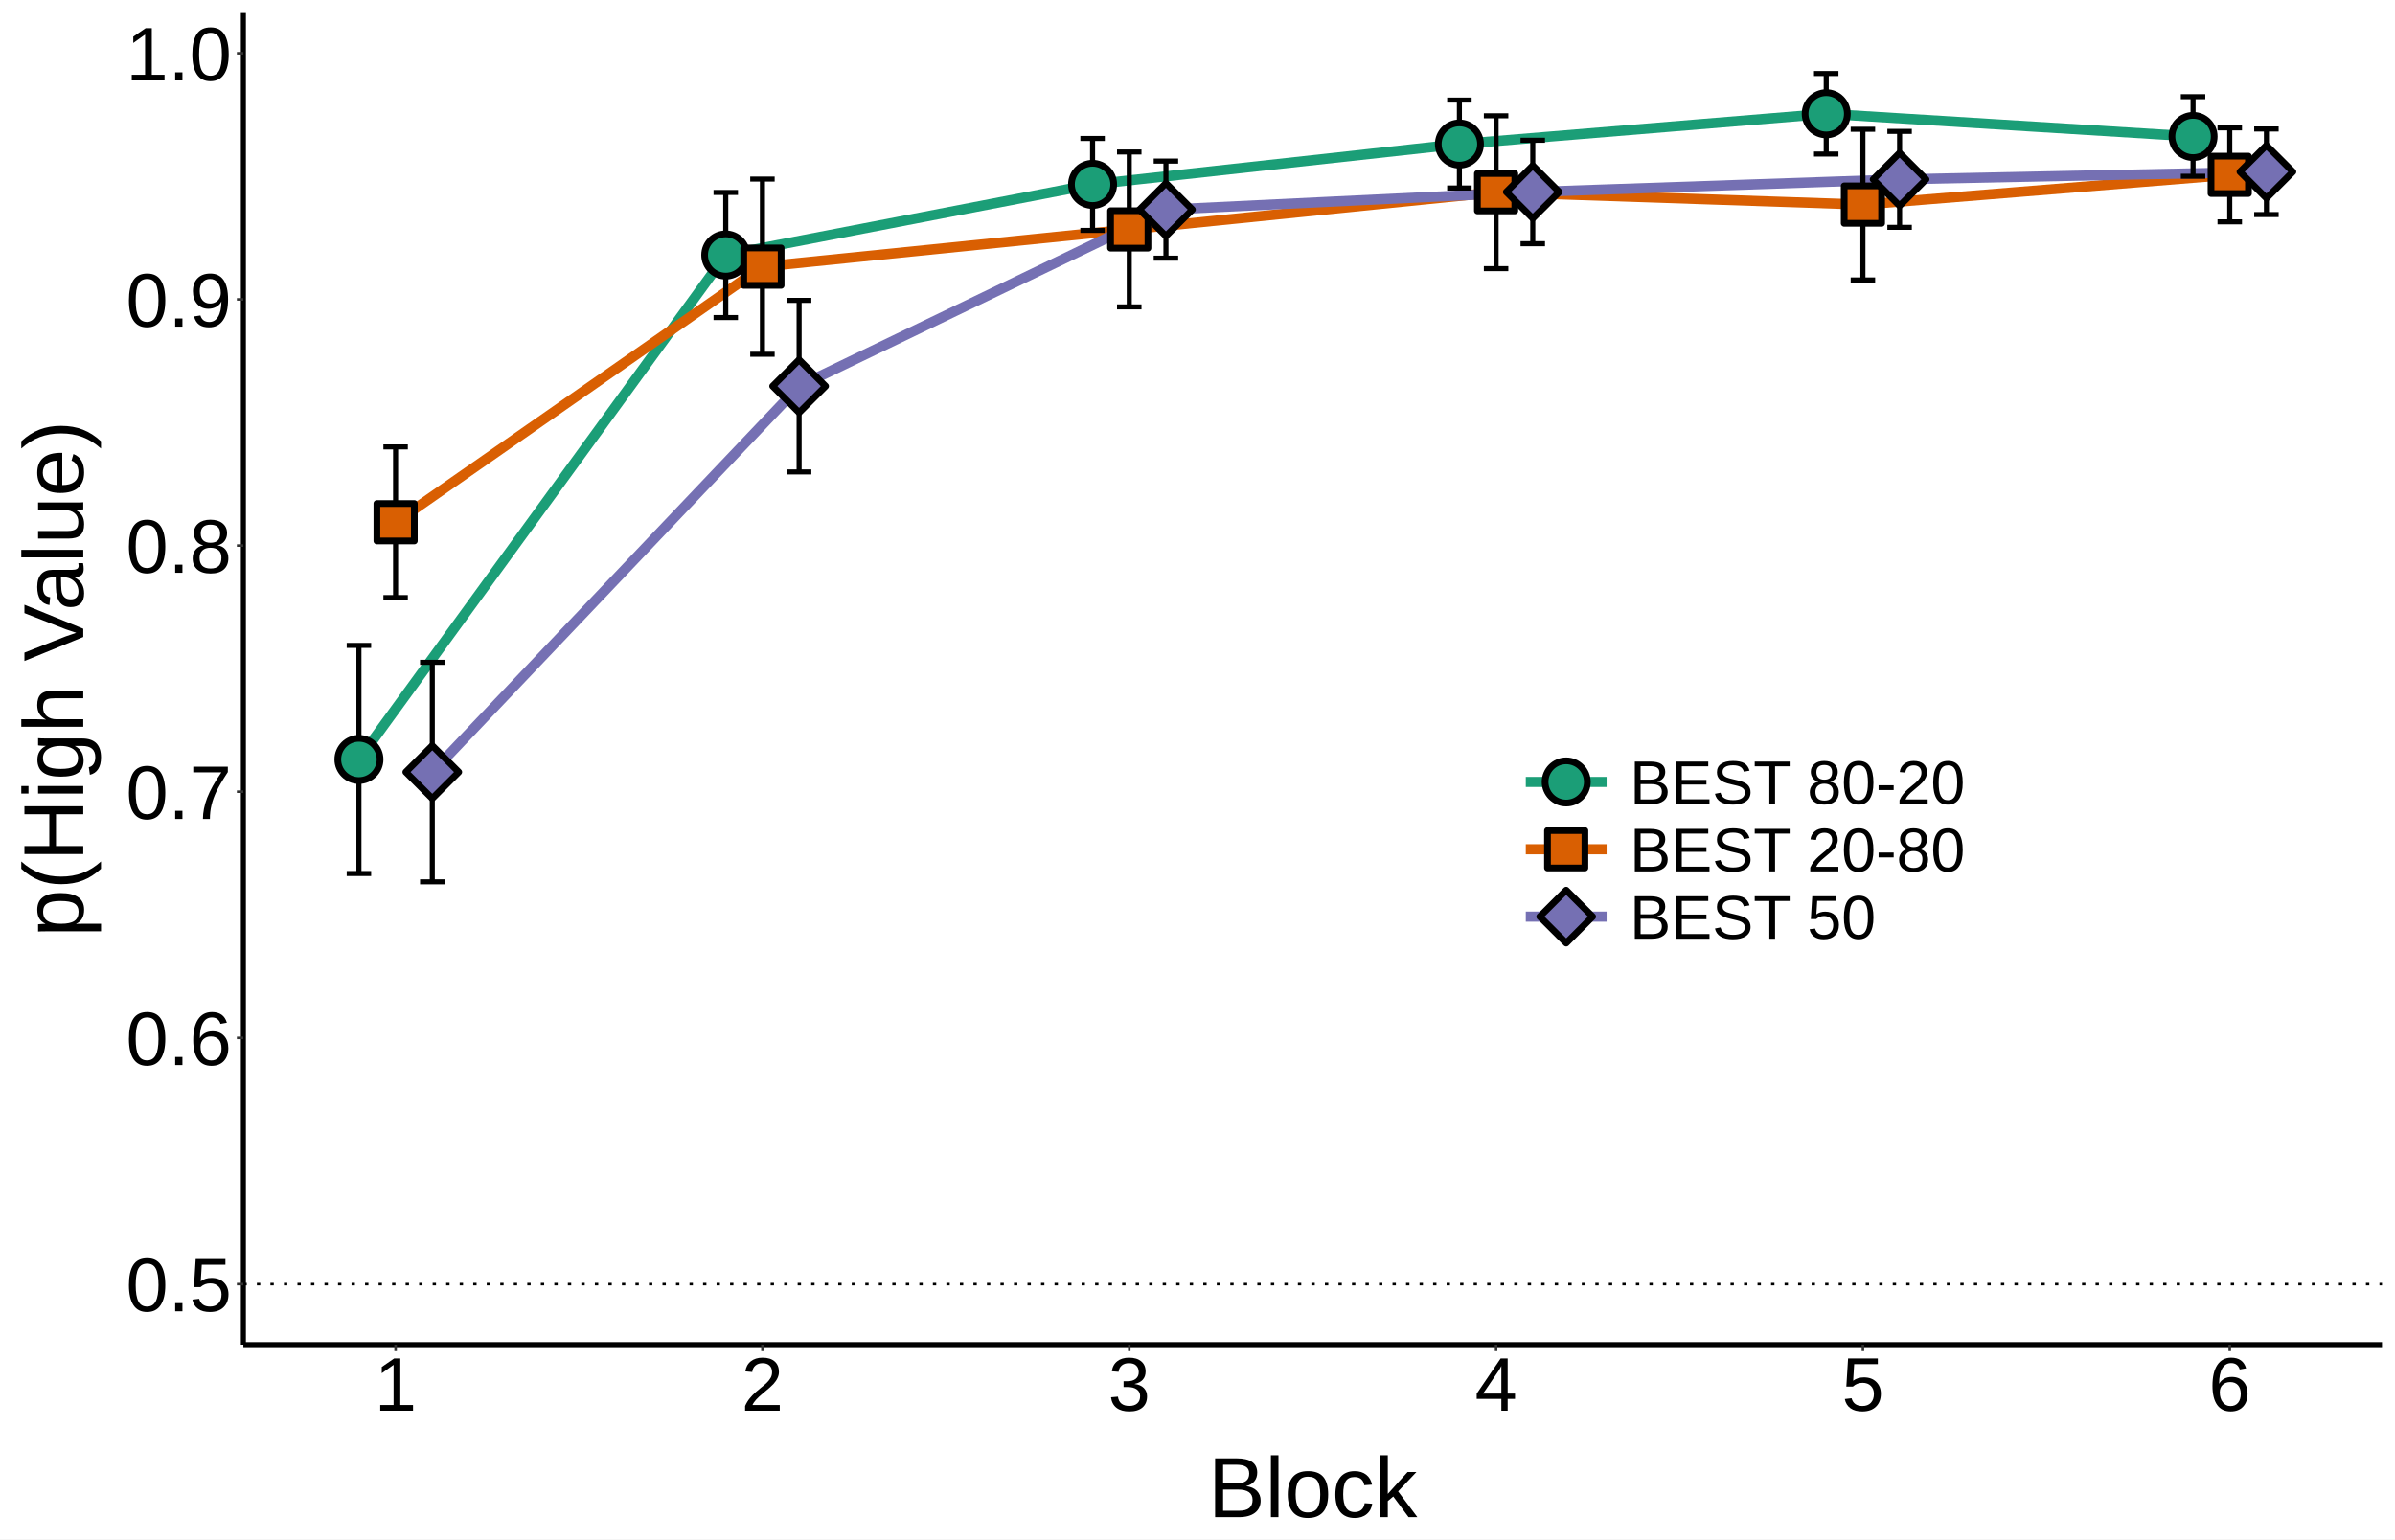
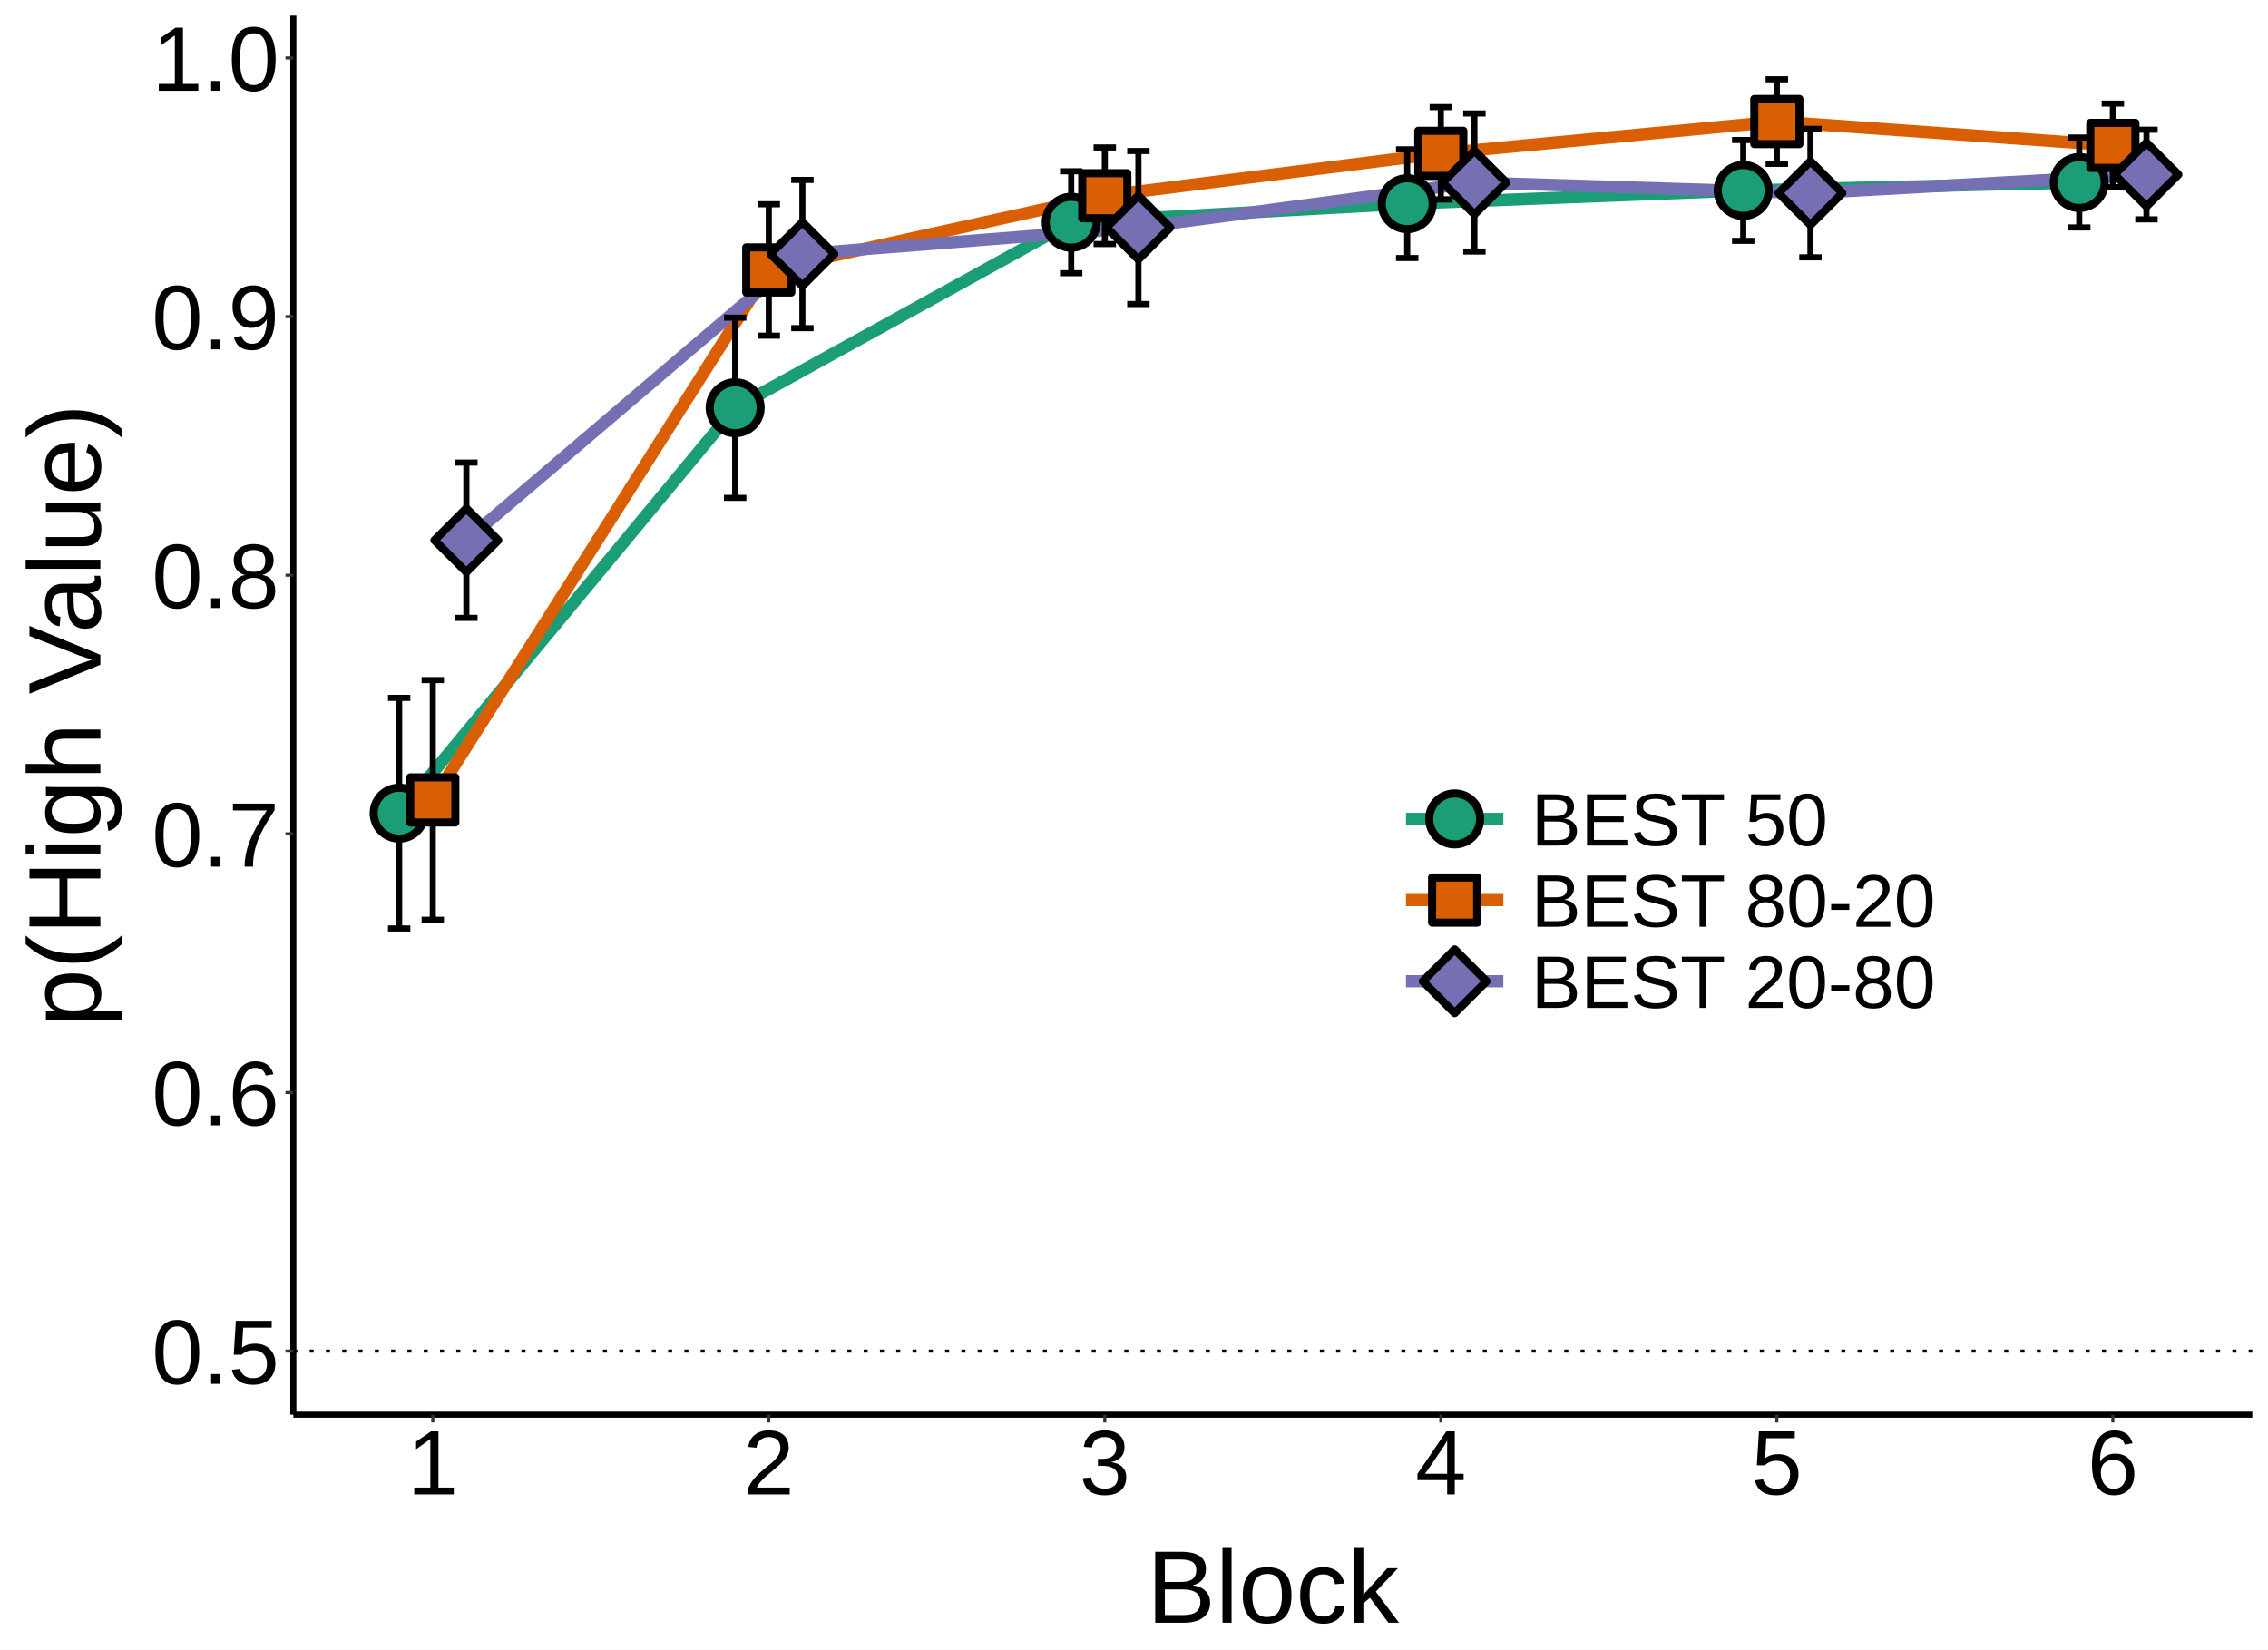
- <svg xmlns="http://www.w3.org/2000/svg" class="svglite" width="1008.00pt" height="648.00pt" viewBox="0 0 1008.00 648.00">
+ <svg xmlns="http://www.w3.org/2000/svg" class="svglite" width="792.00pt" height="576.00pt" viewBox="0 0 792.00 576.00">
  <defs>
    <style type="text/css">
    .svglite line, .svglite polyline, .svglite polygon, .svglite path, .svglite rect, .svglite circle {
      fill: none;
      stroke: #000000;
      stroke-linecap: round;
      stroke-linejoin: round;
      stroke-miterlimit: 10.00;
    }
    .svglite text {
      white-space: pre;
    }
  </style>
  </defs>
  <rect width="100%" height="100%" style="stroke: none; fill: #FFFFFF;" />
  <defs>
-     <clipPath id="cpMC4wMHwxMDA4LjAwfDAuMDB8NjQ4LjAw">
-       <rect x="0.00" y="0.00" width="1008.00" height="648.00" />
+     <clipPath id="cpMC4wMHw3OTIuMDB8MC4wMHw1NzYuMDA=">
+       <rect x="0.00" y="0.00" width="792.00" height="576.00" />
    </clipPath>
  </defs>
-   <g clip-path="url(#cpMC4wMHwxMDA4LjAwfDAuMDB8NjQ4LjAw)">
-     <rect x="0.00" y="0.00" width="1008.00" height="648.00" style="stroke-width: 1.07; stroke: #FFFFFF; fill: #FFFFFF;" />
+   <g clip-path="url(#cpMC4wMHw3OTIuMDB8MC4wMHw1NzYuMDA=)">
+     <rect x="0.00" y="0.00" width="792.00" height="576.00" style="stroke-width: 1.07; stroke: #FFFFFF; fill: #FFFFFF;" />
  </g>
  <defs>
-     <clipPath id="cpMTAyLjQzfDEwMDIuNTJ8NS40OHw1NjYuMDg=">
-       <rect x="102.43" y="5.48" width="900.09" height="560.60" />
+     <clipPath id="cpMTAyLjQzfDc4Ni41Mnw1LjQ4fDQ5NC4wOA==">
+       <rect x="102.43" y="5.48" width="684.09" height="488.60" />
    </clipPath>
  </defs>
-   <g clip-path="url(#cpMTAyLjQzfDEwMDIuNTJ8NS40OHw1NjYuMDg=)">
-     <rect x="102.43" y="5.48" width="900.09" height="560.60" style="stroke-width: 1.07; stroke: none; fill: #FFFFFF;" />
-     <line x1="102.43" y1="540.60" x2="1002.52" y2="540.60" style="stroke-width: 1.07; stroke-dasharray: 1.42,4.27; stroke-linecap: butt;" />
-     <polyline points="151.06,319.73 305.45,107.36 459.84,77.63 614.23,60.64 768.62,47.90 923.01,57.46 " style="stroke-width: 4.27; stroke: #1B9E77; stroke-linecap: butt;" />
-     <polyline points="166.50,219.87 320.89,112.26 475.28,96.59 629.67,80.92 784.06,86.14 938.45,73.61 " style="stroke-width: 4.27; stroke: #D95F02; stroke-linecap: butt;" />
-     <polyline points="181.94,325.04 336.33,162.58 490.72,88.25 645.11,80.82 799.50,75.51 953.89,72.32 " style="stroke-width: 4.27; stroke: #7570B3; stroke-linecap: butt;" />
-     <polyline points="145.92,271.71 156.21,271.71 " style="stroke-width: 2.13; stroke-linecap: butt;" />
-     <polyline points="151.06,271.71 151.06,367.75 " style="stroke-width: 2.13; stroke-linecap: butt;" />
-     <polyline points="145.92,367.75 156.21,367.75 " style="stroke-width: 2.13; stroke-linecap: butt;" />
-     <polyline points="300.31,81.04 310.60,81.04 " style="stroke-width: 2.13; stroke-linecap: butt;" />
-     <polyline points="305.45,81.04 305.45,133.69 " style="stroke-width: 2.13; stroke-linecap: butt;" />
-     <polyline points="300.31,133.69 310.60,133.69 " style="stroke-width: 2.13; stroke-linecap: butt;" />
-     <polyline points="454.70,58.28 464.99,58.28 " style="stroke-width: 2.13; stroke-linecap: butt;" />
-     <polyline points="459.84,58.28 459.84,96.99 " style="stroke-width: 2.13; stroke-linecap: butt;" />
-     <polyline points="454.70,96.99 464.99,96.99 " style="stroke-width: 2.13; stroke-linecap: butt;" />
-     <polyline points="609.08,42.13 619.38,42.13 " style="stroke-width: 2.13; stroke-linecap: butt;" />
-     <polyline points="614.23,42.13 614.23,79.16 " style="stroke-width: 2.13; stroke-linecap: butt;" />
-     <polyline points="609.08,79.16 619.38,79.16 " style="stroke-width: 2.13; stroke-linecap: butt;" />
-     <polyline points="763.47,30.96 773.77,30.96 " style="stroke-width: 2.13; stroke-linecap: butt;" />
-     <polyline points="768.62,30.96 768.62,64.84 " style="stroke-width: 2.13; stroke-linecap: butt;" />
-     <polyline points="763.47,64.84 773.77,64.84 " style="stroke-width: 2.13; stroke-linecap: butt;" />
-     <polyline points="917.86,40.71 928.16,40.71 " style="stroke-width: 2.13; stroke-linecap: butt;" />
-     <polyline points="923.01,40.71 923.01,74.20 " style="stroke-width: 2.13; stroke-linecap: butt;" />
-     <polyline points="917.86,74.20 928.16,74.20 " style="stroke-width: 2.13; stroke-linecap: butt;" />
-     <polyline points="161.36,188.15 171.65,188.15 " style="stroke-width: 2.13; stroke-linecap: butt;" />
-     <polyline points="166.50,188.15 166.50,251.59 " style="stroke-width: 2.13; stroke-linecap: butt;" />
-     <polyline points="161.36,251.59 171.65,251.59 " style="stroke-width: 2.13; stroke-linecap: butt;" />
-     <polyline points="315.75,75.38 326.04,75.38 " style="stroke-width: 2.13; stroke-linecap: butt;" />
-     <polyline points="320.89,75.38 320.89,149.15 " style="stroke-width: 2.13; stroke-linecap: butt;" />
-     <polyline points="315.75,149.15 326.04,149.15 " style="stroke-width: 2.13; stroke-linecap: butt;" />
-     <polyline points="470.13,63.98 480.43,63.98 " style="stroke-width: 2.13; stroke-linecap: butt;" />
-     <polyline points="475.28,63.98 475.28,129.20 " style="stroke-width: 2.13; stroke-linecap: butt;" />
-     <polyline points="470.13,129.20 480.43,129.20 " style="stroke-width: 2.13; stroke-linecap: butt;" />
-     <polyline points="624.52,48.74 634.82,48.74 " style="stroke-width: 2.13; stroke-linecap: butt;" />
-     <polyline points="629.67,48.74 629.67,113.10 " style="stroke-width: 2.13; stroke-linecap: butt;" />
-     <polyline points="624.52,113.10 634.82,113.10 " style="stroke-width: 2.13; stroke-linecap: butt;" />
-     <polyline points="778.91,54.41 789.21,54.41 " style="stroke-width: 2.13; stroke-linecap: butt;" />
-     <polyline points="784.06,54.41 784.06,117.87 " style="stroke-width: 2.13; stroke-linecap: butt;" />
-     <polyline points="778.91,117.87 789.21,117.87 " style="stroke-width: 2.13; stroke-linecap: butt;" />
-     <polyline points="933.30,53.82 943.60,53.82 " style="stroke-width: 2.13; stroke-linecap: butt;" />
-     <polyline points="938.45,53.82 938.45,93.39 " style="stroke-width: 2.13; stroke-linecap: butt;" />
-     <polyline points="933.30,93.39 943.60,93.39 " style="stroke-width: 2.13; stroke-linecap: butt;" />
-     <polyline points="176.79,278.84 187.09,278.84 " style="stroke-width: 2.13; stroke-linecap: butt;" />
-     <polyline points="181.94,278.84 181.94,371.25 " style="stroke-width: 2.13; stroke-linecap: butt;" />
-     <polyline points="176.79,371.25 187.09,371.25 " style="stroke-width: 2.13; stroke-linecap: butt;" />
-     <polyline points="331.18,126.46 341.48,126.46 " style="stroke-width: 2.13; stroke-linecap: butt;" />
-     <polyline points="336.33,126.46 336.33,198.69 " style="stroke-width: 2.13; stroke-linecap: butt;" />
-     <polyline points="331.18,198.69 341.48,198.69 " style="stroke-width: 2.13; stroke-linecap: butt;" />
-     <polyline points="485.57,67.82 495.87,67.82 " style="stroke-width: 2.13; stroke-linecap: butt;" />
-     <polyline points="490.72,67.82 490.72,108.68 " style="stroke-width: 2.13; stroke-linecap: butt;" />
-     <polyline points="485.57,108.68 495.87,108.68 " style="stroke-width: 2.13; stroke-linecap: butt;" />
-     <polyline points="639.96,59.04 650.26,59.04 " style="stroke-width: 2.13; stroke-linecap: butt;" />
-     <polyline points="645.11,59.04 645.11,102.60 " style="stroke-width: 2.13; stroke-linecap: butt;" />
-     <polyline points="639.96,102.60 650.26,102.60 " style="stroke-width: 2.13; stroke-linecap: butt;" />
-     <polyline points="794.35,55.30 804.64,55.30 " style="stroke-width: 2.13; stroke-linecap: butt;" />
-     <polyline points="799.50,55.30 799.50,95.71 " style="stroke-width: 2.13; stroke-linecap: butt;" />
-     <polyline points="794.35,95.71 804.64,95.71 " style="stroke-width: 2.13; stroke-linecap: butt;" />
-     <polyline points="948.74,54.30 959.03,54.30 " style="stroke-width: 2.13; stroke-linecap: butt;" />
-     <polyline points="953.89,54.30 953.89,90.34 " style="stroke-width: 2.13; stroke-linecap: butt;" />
-     <polyline points="948.74,90.34 959.03,90.34 " style="stroke-width: 2.13; stroke-linecap: butt;" />
-     <circle cx="151.06" cy="319.73" r="8.89" style="stroke-width: 2.83; fill: #1B9E77;" />
-     <circle cx="305.45" cy="107.36" r="8.89" style="stroke-width: 2.83; fill: #1B9E77;" />
-     <circle cx="459.84" cy="77.63" r="8.89" style="stroke-width: 2.83; fill: #1B9E77;" />
-     <circle cx="614.23" cy="60.64" r="8.89" style="stroke-width: 2.83; fill: #1B9E77;" />
-     <circle cx="768.62" cy="47.90" r="8.89" style="stroke-width: 2.83; fill: #1B9E77;" />
-     <circle cx="923.01" cy="57.46" r="8.89" style="stroke-width: 2.83; fill: #1B9E77;" />
-     <rect x="158.63" y="211.99" width="15.75" height="15.75" style="stroke-width: 2.83; fill: #D95F02;" />
-     <rect x="313.02" y="104.39" width="15.75" height="15.75" style="stroke-width: 2.83; fill: #D95F02;" />
-     <rect x="467.41" y="88.72" width="15.75" height="15.75" style="stroke-width: 2.83; fill: #D95F02;" />
-     <rect x="621.80" y="73.04" width="15.75" height="15.75" style="stroke-width: 2.83; fill: #D95F02;" />
-     <rect x="776.18" y="78.27" width="15.75" height="15.75" style="stroke-width: 2.83; fill: #D95F02;" />
-     <rect x="930.57" y="65.73" width="15.75" height="15.75" style="stroke-width: 2.83; fill: #D95F02;" />
-     <polygon points="181.94,336.18 193.08,325.04 181.94,313.90 170.80,325.04 " style="stroke-width: 2.83; fill: #7570B3;" />
-     <polygon points="336.33,173.72 347.47,162.58 336.33,151.44 325.19,162.58 " style="stroke-width: 2.83; fill: #7570B3;" />
-     <polygon points="490.72,99.39 501.86,88.25 490.72,77.11 479.58,88.25 " style="stroke-width: 2.83; fill: #7570B3;" />
-     <polygon points="645.11,91.95 656.25,80.82 645.11,69.68 633.97,80.82 " style="stroke-width: 2.83; fill: #7570B3;" />
-     <polygon points="799.50,86.65 810.64,75.51 799.50,64.37 788.36,75.51 " style="stroke-width: 2.83; fill: #7570B3;" />
-     <polygon points="953.89,83.46 965.03,72.32 953.89,61.19 942.75,72.32 " style="stroke-width: 2.83; fill: #7570B3;" />
+   <g clip-path="url(#cpMTAyLjQzfDc4Ni41Mnw1LjQ4fDQ5NC4wOA==)">
+     <rect x="102.43" y="5.48" width="684.09" height="488.60" style="stroke-width: 1.07; stroke: none; fill: #FFFFFF;" />
+     <line x1="102.43" y1="471.87" x2="786.52" y2="471.87" style="stroke-width: 1.07; stroke-dasharray: 1.42,4.27; stroke-linecap: butt;" />
+     <polyline points="139.39,284.00 256.73,142.40 374.07,77.62 491.41,71.14 608.75,66.51 726.09,63.74 " style="stroke-width: 4.27; stroke: #1B9E77; stroke-linecap: butt;" />
+     <polyline points="151.13,279.37 268.47,94.28 385.81,68.36 503.15,53.56 620.48,42.45 737.82,50.78 " style="stroke-width: 4.27; stroke: #D95F02; stroke-linecap: butt;" />
+     <polyline points="162.86,188.68 280.20,88.73 397.54,79.47 514.88,63.74 632.22,67.44 749.56,60.96 " style="stroke-width: 4.27; stroke: #7570B3; stroke-linecap: butt;" />
+     <polyline points="135.48,243.73 143.30,243.73 " style="stroke-width: 2.13; stroke-linecap: butt;" />
+     <polyline points="139.39,243.73 139.39,324.27 " style="stroke-width: 2.13; stroke-linecap: butt;" />
+     <polyline points="135.48,324.27 143.30,324.27 " style="stroke-width: 2.13; stroke-linecap: butt;" />
+     <polyline points="252.82,110.93 260.64,110.93 " style="stroke-width: 2.13; stroke-linecap: butt;" />
+     <polyline points="256.73,110.93 256.73,173.88 " style="stroke-width: 2.13; stroke-linecap: butt;" />
+     <polyline points="252.82,173.88 260.64,173.88 " style="stroke-width: 2.13; stroke-linecap: butt;" />
+     <polyline points="370.16,59.82 377.98,59.82 " style="stroke-width: 2.13; stroke-linecap: butt;" />
+     <polyline points="374.07,59.82 374.07,95.42 " style="stroke-width: 2.13; stroke-linecap: butt;" />
+     <polyline points="370.16,95.42 377.98,95.42 " style="stroke-width: 2.13; stroke-linecap: butt;" />
+     <polyline points="487.50,52.16 495.32,52.16 " style="stroke-width: 2.13; stroke-linecap: butt;" />
+     <polyline points="491.41,52.16 491.41,90.12 " style="stroke-width: 2.13; stroke-linecap: butt;" />
+     <polyline points="487.50,90.12 495.32,90.12 " style="stroke-width: 2.13; stroke-linecap: butt;" />
+     <polyline points="604.84,48.90 612.66,48.90 " style="stroke-width: 2.13; stroke-linecap: butt;" />
+     <polyline points="608.75,48.90 608.75,84.12 " style="stroke-width: 2.13; stroke-linecap: butt;" />
+     <polyline points="604.84,84.12 612.66,84.12 " style="stroke-width: 2.13; stroke-linecap: butt;" />
+     <polyline points="722.18,48.03 730.00,48.03 " style="stroke-width: 2.13; stroke-linecap: butt;" />
+     <polyline points="726.09,48.03 726.09,79.44 " style="stroke-width: 2.13; stroke-linecap: butt;" />
+     <polyline points="722.18,79.44 730.00,79.44 " style="stroke-width: 2.13; stroke-linecap: butt;" />
+     <polyline points="147.22,237.52 155.04,237.52 " style="stroke-width: 2.13; stroke-linecap: butt;" />
+     <polyline points="151.13,237.52 151.13,321.22 " style="stroke-width: 2.13; stroke-linecap: butt;" />
+     <polyline points="147.22,321.22 155.04,321.22 " style="stroke-width: 2.13; stroke-linecap: butt;" />
+     <polyline points="264.55,71.33 272.38,71.33 " style="stroke-width: 2.13; stroke-linecap: butt;" />
+     <polyline points="268.47,71.33 268.47,117.22 " style="stroke-width: 2.13; stroke-linecap: butt;" />
+     <polyline points="264.55,117.22 272.38,117.22 " style="stroke-width: 2.13; stroke-linecap: butt;" />
+     <polyline points="381.89,51.50 389.72,51.50 " style="stroke-width: 2.13; stroke-linecap: butt;" />
+     <polyline points="385.81,51.50 385.81,85.23 " style="stroke-width: 2.13; stroke-linecap: butt;" />
+     <polyline points="381.89,85.23 389.72,85.23 " style="stroke-width: 2.13; stroke-linecap: butt;" />
+     <polyline points="499.23,37.42 507.06,37.42 " style="stroke-width: 2.13; stroke-linecap: butt;" />
+     <polyline points="503.15,37.42 503.15,69.70 " style="stroke-width: 2.13; stroke-linecap: butt;" />
+     <polyline points="499.23,69.70 507.06,69.70 " style="stroke-width: 2.13; stroke-linecap: butt;" />
+     <polyline points="616.57,27.69 624.40,27.69 " style="stroke-width: 2.13; stroke-linecap: butt;" />
+     <polyline points="620.48,27.69 620.48,57.22 " style="stroke-width: 2.13; stroke-linecap: butt;" />
+     <polyline points="616.57,57.22 624.40,57.22 " style="stroke-width: 2.13; stroke-linecap: butt;" />
+     <polyline points="733.91,36.18 741.74,36.18 " style="stroke-width: 2.13; stroke-linecap: butt;" />
+     <polyline points="737.82,36.18 737.82,65.38 " style="stroke-width: 2.13; stroke-linecap: butt;" />
+     <polyline points="733.91,65.38 741.74,65.38 " style="stroke-width: 2.13; stroke-linecap: butt;" />
+     <polyline points="158.95,161.56 166.77,161.56 " style="stroke-width: 2.13; stroke-linecap: butt;" />
+     <polyline points="162.86,161.56 162.86,215.79 " style="stroke-width: 2.13; stroke-linecap: butt;" />
+     <polyline points="158.95,215.79 166.77,215.79 " style="stroke-width: 2.13; stroke-linecap: butt;" />
+     <polyline points="276.29,62.85 284.11,62.85 " style="stroke-width: 2.13; stroke-linecap: butt;" />
+     <polyline points="280.20,62.85 280.20,114.60 " style="stroke-width: 2.13; stroke-linecap: butt;" />
+     <polyline points="276.29,114.60 284.11,114.60 " style="stroke-width: 2.13; stroke-linecap: butt;" />
+     <polyline points="393.63,52.75 401.45,52.75 " style="stroke-width: 2.13; stroke-linecap: butt;" />
+     <polyline points="397.54,52.75 397.54,106.19 " style="stroke-width: 2.13; stroke-linecap: butt;" />
+     <polyline points="393.63,106.19 401.45,106.19 " style="stroke-width: 2.13; stroke-linecap: butt;" />
+     <polyline points="510.97,39.63 518.79,39.63 " style="stroke-width: 2.13; stroke-linecap: butt;" />
+     <polyline points="514.88,39.63 514.88,87.84 " style="stroke-width: 2.13; stroke-linecap: butt;" />
+     <polyline points="510.97,87.84 518.79,87.84 " style="stroke-width: 2.13; stroke-linecap: butt;" />
+     <polyline points="628.31,45.01 636.13,45.01 " style="stroke-width: 2.13; stroke-linecap: butt;" />
+     <polyline points="632.22,45.01 632.22,89.87 " style="stroke-width: 2.13; stroke-linecap: butt;" />
+     <polyline points="628.31,89.87 636.13,89.87 " style="stroke-width: 2.13; stroke-linecap: butt;" />
+     <polyline points="745.65,45.32 753.47,45.32 " style="stroke-width: 2.13; stroke-linecap: butt;" />
+     <polyline points="749.56,45.32 749.56,76.61 " style="stroke-width: 2.13; stroke-linecap: butt;" />
+     <polyline points="745.65,76.61 753.47,76.61 " style="stroke-width: 2.13; stroke-linecap: butt;" />
+     <circle cx="139.39" cy="284.00" r="8.89" style="stroke-width: 2.83; fill: #1B9E77;" />
+     <circle cx="256.73" cy="142.40" r="8.89" style="stroke-width: 2.83; fill: #1B9E77;" />
+     <circle cx="374.07" cy="77.62" r="8.89" style="stroke-width: 2.83; fill: #1B9E77;" />
+     <circle cx="491.41" cy="71.14" r="8.89" style="stroke-width: 2.83; fill: #1B9E77;" />
+     <circle cx="608.75" cy="66.51" r="8.89" style="stroke-width: 2.83; fill: #1B9E77;" />
+     <circle cx="726.09" cy="63.74" r="8.89" style="stroke-width: 2.83; fill: #1B9E77;" />
+     <rect x="143.25" y="271.50" width="15.75" height="15.75" style="stroke-width: 2.83; fill: #D95F02;" />
+     <rect x="260.59" y="86.40" width="15.75" height="15.75" style="stroke-width: 2.83; fill: #D95F02;" />
+     <rect x="377.93" y="60.49" width="15.75" height="15.75" style="stroke-width: 2.83; fill: #D95F02;" />
+     <rect x="495.27" y="45.68" width="15.75" height="15.75" style="stroke-width: 2.83; fill: #D95F02;" />
+     <rect x="612.61" y="34.58" width="15.75" height="15.75" style="stroke-width: 2.83; fill: #D95F02;" />
+     <rect x="729.95" y="42.91" width="15.75" height="15.75" style="stroke-width: 2.83; fill: #D95F02;" />
+     <polygon points="162.86,199.81 174.00,188.68 162.86,177.54 151.72,188.68 " style="stroke-width: 2.83; fill: #7570B3;" />
+     <polygon points="280.20,99.86 291.34,88.73 280.20,77.59 269.06,88.73 " style="stroke-width: 2.83; fill: #7570B3;" />
+     <polygon points="397.54,90.61 408.68,79.47 397.54,68.33 386.40,79.47 " style="stroke-width: 2.83; fill: #7570B3;" />
+     <polygon points="514.88,74.87 526.02,63.74 514.88,52.60 503.74,63.74 " style="stroke-width: 2.83; fill: #7570B3;" />
+     <polygon points="632.22,78.58 643.36,67.44 632.22,56.30 621.08,67.44 " style="stroke-width: 2.83; fill: #7570B3;" />
+     <polygon points="749.56,72.10 760.70,60.96 749.56,49.82 738.42,60.96 " style="stroke-width: 2.83; fill: #7570B3;" />
  </g>
-   <g clip-path="url(#cpMC4wMHwxMDA4LjAwfDAuMDB8NjQ4LjAw)">
-     <polyline points="102.43,566.08 102.43,5.48 " style="stroke-width: 2.13; stroke-linecap: butt;" />
-     <text x="97.50" y="552.05" text-anchor="end" style="font-size: 32.00px; font-family: &quot;Arial&quot;;" textLength="44.49px" lengthAdjust="spacingAndGlyphs">0.5</text>
-     <text x="97.50" y="448.42" text-anchor="end" style="font-size: 32.00px; font-family: &quot;Arial&quot;;" textLength="44.49px" lengthAdjust="spacingAndGlyphs">0.6</text>
-     <text x="97.50" y="344.78" text-anchor="end" style="font-size: 32.00px; font-family: &quot;Arial&quot;;" textLength="44.49px" lengthAdjust="spacingAndGlyphs">0.7</text>
-     <text x="97.50" y="241.14" text-anchor="end" style="font-size: 32.00px; font-family: &quot;Arial&quot;;" textLength="44.49px" lengthAdjust="spacingAndGlyphs">0.8</text>
-     <text x="97.50" y="137.51" text-anchor="end" style="font-size: 32.00px; font-family: &quot;Arial&quot;;" textLength="44.49px" lengthAdjust="spacingAndGlyphs">0.9</text>
-     <text x="97.50" y="33.87" text-anchor="end" style="font-size: 32.00px; font-family: &quot;Arial&quot;;" textLength="44.49px" lengthAdjust="spacingAndGlyphs">1.0</text>
-     <polyline points="99.69,540.60 102.43,540.60 " style="stroke-width: 1.07; stroke: #333333; stroke-linecap: butt;" />
-     <polyline points="99.69,436.96 102.43,436.96 " style="stroke-width: 1.07; stroke: #333333; stroke-linecap: butt;" />
-     <polyline points="99.69,333.32 102.43,333.32 " style="stroke-width: 1.07; stroke: #333333; stroke-linecap: butt;" />
-     <polyline points="99.69,229.69 102.43,229.69 " style="stroke-width: 1.07; stroke: #333333; stroke-linecap: butt;" />
-     <polyline points="99.69,126.05 102.43,126.05 " style="stroke-width: 1.07; stroke: #333333; stroke-linecap: butt;" />
-     <polyline points="99.69,22.42 102.43,22.42 " style="stroke-width: 1.07; stroke: #333333; stroke-linecap: butt;" />
-     <polyline points="102.43,566.08 1002.52,566.08 " style="stroke-width: 2.13; stroke-linecap: butt;" />
-     <polyline points="166.50,568.82 166.50,566.08 " style="stroke-width: 1.07; stroke: #333333; stroke-linecap: butt;" />
-     <polyline points="320.89,568.82 320.89,566.08 " style="stroke-width: 1.07; stroke: #333333; stroke-linecap: butt;" />
-     <polyline points="475.28,568.82 475.28,566.08 " style="stroke-width: 1.07; stroke: #333333; stroke-linecap: butt;" />
-     <polyline points="629.67,568.82 629.67,566.08 " style="stroke-width: 1.07; stroke: #333333; stroke-linecap: butt;" />
-     <polyline points="784.06,568.82 784.06,566.08 " style="stroke-width: 1.07; stroke: #333333; stroke-linecap: butt;" />
-     <polyline points="938.45,568.82 938.45,566.08 " style="stroke-width: 1.07; stroke: #333333; stroke-linecap: butt;" />
-     <text x="166.50" y="593.92" text-anchor="middle" style="font-size: 32.00px; font-family: &quot;Arial&quot;;" textLength="17.80px" lengthAdjust="spacingAndGlyphs">1</text>
-     <text x="320.89" y="593.92" text-anchor="middle" style="font-size: 32.00px; font-family: &quot;Arial&quot;;" textLength="17.80px" lengthAdjust="spacingAndGlyphs">2</text>
-     <text x="475.28" y="593.92" text-anchor="middle" style="font-size: 32.00px; font-family: &quot;Arial&quot;;" textLength="17.80px" lengthAdjust="spacingAndGlyphs">3</text>
-     <text x="629.67" y="593.92" text-anchor="middle" style="font-size: 32.00px; font-family: &quot;Arial&quot;;" textLength="17.80px" lengthAdjust="spacingAndGlyphs">4</text>
-     <text x="784.06" y="593.92" text-anchor="middle" style="font-size: 32.00px; font-family: &quot;Arial&quot;;" textLength="17.80px" lengthAdjust="spacingAndGlyphs">5</text>
-     <text x="938.45" y="593.92" text-anchor="middle" style="font-size: 32.00px; font-family: &quot;Arial&quot;;" textLength="17.80px" lengthAdjust="spacingAndGlyphs">6</text>
-     <text x="552.48" y="638.73" text-anchor="middle" style="font-size: 36.00px; font-family: &quot;Arial&quot;;" textLength="88.03px" lengthAdjust="spacingAndGlyphs">Block</text>
-     <text transform="translate(35.05,285.78) rotate(-90)" text-anchor="middle" style="font-size: 36.00px; font-family: &quot;Arial&quot;;" textLength="217.45px" lengthAdjust="spacingAndGlyphs">p(High Value)</text>
-     <rect x="632.44" y="278.13" width="200.11" height="127.42" style="stroke-width: 0.75; stroke: #FFFFFF; fill: #FFFFFF;" />
-     <rect x="637.92" y="315.03" width="42.52" height="28.35" style="stroke-width: 1.07; stroke: none; fill: #FFFFFF;" />
-     <line x1="642.17" y1="329.20" x2="676.18" y2="329.20" style="stroke-width: 4.27; stroke: #1B9E77; stroke-linecap: butt;" />
-     <circle cx="659.18" cy="329.20" r="8.89" style="stroke-width: 2.83; fill: #1B9E77;" />
-     <rect x="637.92" y="343.38" width="42.52" height="28.35" style="stroke-width: 1.07; stroke: none; fill: #FFFFFF;" />
-     <line x1="642.17" y1="357.55" x2="676.18" y2="357.55" style="stroke-width: 4.27; stroke: #D95F02; stroke-linecap: butt;" />
-     <rect x="651.30" y="349.67" width="15.75" height="15.75" style="stroke-width: 2.83; fill: #D95F02;" />
-     <rect x="637.92" y="371.72" width="42.52" height="28.35" style="stroke-width: 1.07; stroke: none; fill: #FFFFFF;" />
-     <line x1="642.17" y1="385.90" x2="676.18" y2="385.90" style="stroke-width: 4.27; stroke: #7570B3; stroke-linecap: butt;" />
-     <polygon points="659.18,397.03 670.31,385.90 659.18,374.76 648.04,385.90 " style="stroke-width: 2.83; fill: #7570B3;" />
-     <text x="685.92" y="338.51" style="font-size: 26.00px; font-family: &quot;Arial&quot;;" textLength="141.16px" lengthAdjust="spacingAndGlyphs">BEST 80-20</text>
-     <text x="685.92" y="366.86" style="font-size: 26.00px; font-family: &quot;Arial&quot;;" textLength="141.16px" lengthAdjust="spacingAndGlyphs">BEST 20-80</text>
-     <text x="685.92" y="395.20" style="font-size: 26.00px; font-family: &quot;Arial&quot;;" textLength="103.59px" lengthAdjust="spacingAndGlyphs">BEST 50</text>
+   <g clip-path="url(#cpMC4wMHw3OTIuMDB8MC4wMHw1NzYuMDA=)">
+     <polyline points="102.43,494.08 102.43,5.48 " style="stroke-width: 2.13; stroke-linecap: butt;" />
+     <text x="97.50" y="483.32" text-anchor="end" style="font-size: 32.00px; font-family: &quot;Arial&quot;;" textLength="44.49px" lengthAdjust="spacingAndGlyphs">0.5</text>
+     <text x="97.50" y="393.00" text-anchor="end" style="font-size: 32.00px; font-family: &quot;Arial&quot;;" textLength="44.49px" lengthAdjust="spacingAndGlyphs">0.6</text>
+     <text x="97.50" y="302.67" text-anchor="end" style="font-size: 32.00px; font-family: &quot;Arial&quot;;" textLength="44.49px" lengthAdjust="spacingAndGlyphs">0.7</text>
+     <text x="97.50" y="212.35" text-anchor="end" style="font-size: 32.00px; font-family: &quot;Arial&quot;;" textLength="44.49px" lengthAdjust="spacingAndGlyphs">0.8</text>
+     <text x="97.50" y="122.02" text-anchor="end" style="font-size: 32.00px; font-family: &quot;Arial&quot;;" textLength="44.49px" lengthAdjust="spacingAndGlyphs">0.9</text>
+     <text x="97.50" y="31.70" text-anchor="end" style="font-size: 32.00px; font-family: &quot;Arial&quot;;" textLength="44.49px" lengthAdjust="spacingAndGlyphs">1.0</text>
+     <polyline points="99.69,471.87 102.43,471.87 " style="stroke-width: 1.07; stroke: #333333; stroke-linecap: butt;" />
+     <polyline points="99.69,381.54 102.43,381.54 " style="stroke-width: 1.07; stroke: #333333; stroke-linecap: butt;" />
+     <polyline points="99.69,291.22 102.43,291.22 " style="stroke-width: 1.07; stroke: #333333; stroke-linecap: butt;" />
+     <polyline points="99.69,200.89 102.43,200.89 " style="stroke-width: 1.07; stroke: #333333; stroke-linecap: butt;" />
+     <polyline points="99.69,110.57 102.43,110.57 " style="stroke-width: 1.07; stroke: #333333; stroke-linecap: butt;" />
+     <polyline points="99.69,20.24 102.43,20.24 " style="stroke-width: 1.07; stroke: #333333; stroke-linecap: butt;" />
+     <polyline points="102.43,494.08 786.52,494.08 " style="stroke-width: 2.13; stroke-linecap: butt;" />
+     <polyline points="151.13,496.82 151.13,494.08 " style="stroke-width: 1.07; stroke: #333333; stroke-linecap: butt;" />
+     <polyline points="268.47,496.82 268.47,494.08 " style="stroke-width: 1.07; stroke: #333333; stroke-linecap: butt;" />
+     <polyline points="385.81,496.82 385.81,494.08 " style="stroke-width: 1.07; stroke: #333333; stroke-linecap: butt;" />
+     <polyline points="503.15,496.82 503.15,494.08 " style="stroke-width: 1.07; stroke: #333333; stroke-linecap: butt;" />
+     <polyline points="620.48,496.82 620.48,494.08 " style="stroke-width: 1.07; stroke: #333333; stroke-linecap: butt;" />
+     <polyline points="737.82,496.82 737.82,494.08 " style="stroke-width: 1.07; stroke: #333333; stroke-linecap: butt;" />
+     <text x="151.13" y="521.92" text-anchor="middle" style="font-size: 32.00px; font-family: &quot;Arial&quot;;" textLength="17.80px" lengthAdjust="spacingAndGlyphs">1</text>
+     <text x="268.47" y="521.92" text-anchor="middle" style="font-size: 32.00px; font-family: &quot;Arial&quot;;" textLength="17.80px" lengthAdjust="spacingAndGlyphs">2</text>
+     <text x="385.81" y="521.92" text-anchor="middle" style="font-size: 32.00px; font-family: &quot;Arial&quot;;" textLength="17.80px" lengthAdjust="spacingAndGlyphs">3</text>
+     <text x="503.15" y="521.92" text-anchor="middle" style="font-size: 32.00px; font-family: &quot;Arial&quot;;" textLength="17.80px" lengthAdjust="spacingAndGlyphs">4</text>
+     <text x="620.48" y="521.92" text-anchor="middle" style="font-size: 32.00px; font-family: &quot;Arial&quot;;" textLength="17.80px" lengthAdjust="spacingAndGlyphs">5</text>
+     <text x="737.82" y="521.92" text-anchor="middle" style="font-size: 32.00px; font-family: &quot;Arial&quot;;" textLength="17.80px" lengthAdjust="spacingAndGlyphs">6</text>
+     <text x="444.48" y="566.73" text-anchor="middle" style="font-size: 36.00px; font-family: &quot;Arial&quot;;" textLength="88.03px" lengthAdjust="spacingAndGlyphs">Block</text>
+     <text transform="translate(35.05,249.78) rotate(-90)" text-anchor="middle" style="font-size: 36.00px; font-family: &quot;Arial&quot;;" textLength="217.45px" lengthAdjust="spacingAndGlyphs">p(High Value)</text>
+     <rect x="481.24" y="234.93" width="200.11" height="127.42" style="stroke-width: 0.75; stroke: #FFFFFF; fill: #FFFFFF;" />
+     <rect x="486.72" y="271.83" width="42.52" height="28.35" style="stroke-width: 1.07; stroke: none; fill: #FFFFFF;" />
+     <line x1="490.97" y1="286.00" x2="524.98" y2="286.00" style="stroke-width: 4.27; stroke: #1B9E77; stroke-linecap: butt;" />
+     <circle cx="507.98" cy="286.00" r="8.89" style="stroke-width: 2.83; fill: #1B9E77;" />
+     <rect x="486.72" y="300.18" width="42.52" height="28.35" style="stroke-width: 1.07; stroke: none; fill: #FFFFFF;" />
+     <line x1="490.97" y1="314.35" x2="524.98" y2="314.35" style="stroke-width: 4.27; stroke: #D95F02; stroke-linecap: butt;" />
+     <rect x="500.10" y="306.47" width="15.75" height="15.75" style="stroke-width: 2.83; fill: #D95F02;" />
+     <rect x="486.72" y="328.52" width="42.52" height="28.35" style="stroke-width: 1.07; stroke: none; fill: #FFFFFF;" />
+     <line x1="490.97" y1="342.70" x2="524.98" y2="342.70" style="stroke-width: 4.27; stroke: #7570B3; stroke-linecap: butt;" />
+     <polygon points="507.98,353.83 519.11,342.70 507.98,331.56 496.84,342.70 " style="stroke-width: 2.83; fill: #7570B3;" />
+     <text x="534.72" y="295.31" style="font-size: 26.00px; font-family: &quot;Arial&quot;;" textLength="103.59px" lengthAdjust="spacingAndGlyphs">BEST 50</text>
+     <text x="534.72" y="323.66" style="font-size: 26.00px; font-family: &quot;Arial&quot;;" textLength="141.16px" lengthAdjust="spacingAndGlyphs">BEST 80-20</text>
+     <text x="534.72" y="352.00" style="font-size: 26.00px; font-family: &quot;Arial&quot;;" textLength="141.16px" lengthAdjust="spacingAndGlyphs">BEST 20-80</text>
  </g>
</svg>
